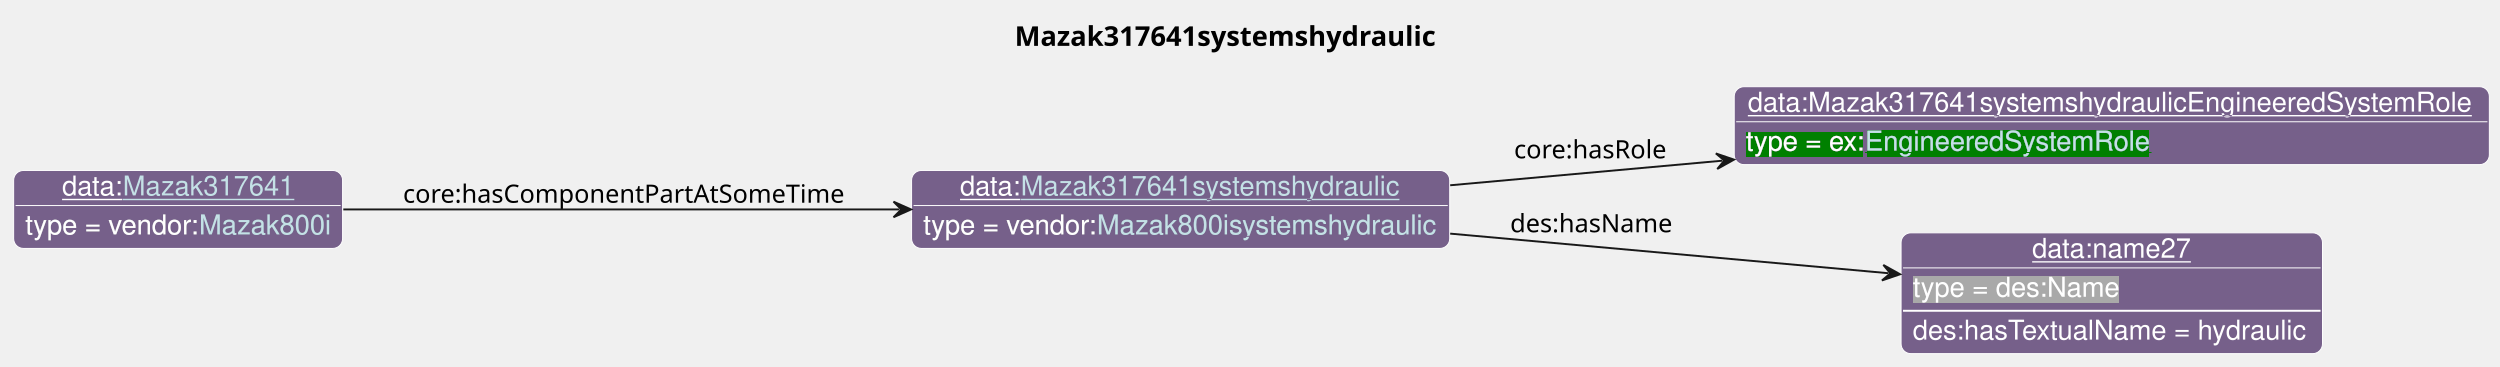
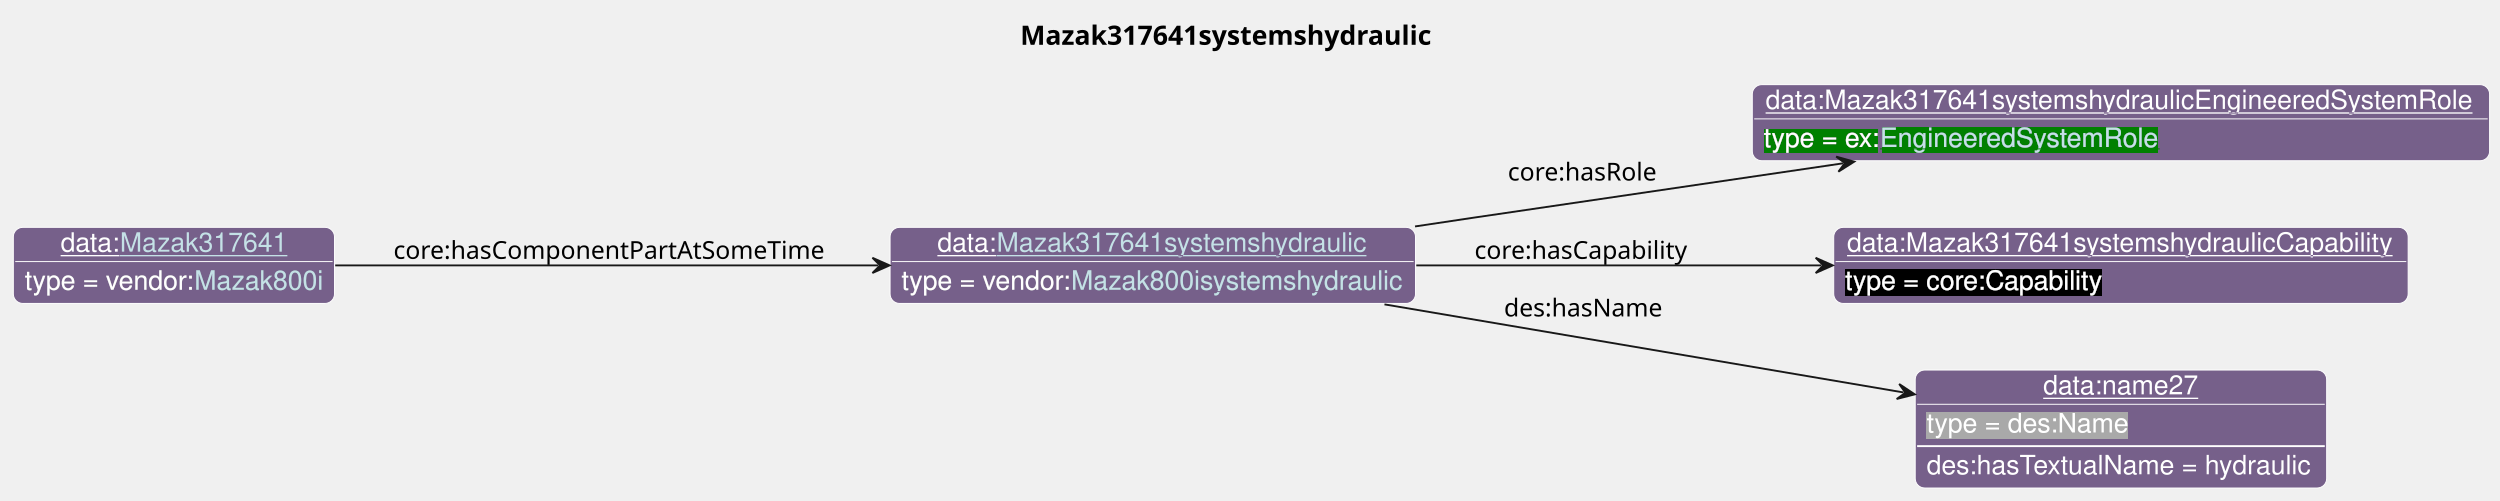
- <svg xmlns="http://www.w3.org/2000/svg" xmlns:xlink="http://www.w3.org/1999/xlink" contentStyleType="text/css" data-diagram-type="CLASS" height="188px" preserveAspectRatio="none" style="width:1283px;height:188px;background:#FFFFFF;" version="1.1" viewBox="0 0 1283 188" width="1283px" zoomAndPan="magnify">
+ <svg xmlns="http://www.w3.org/2000/svg" xmlns:xlink="http://www.w3.org/1999/xlink" contentStyleType="text/css" data-diagram-type="CLASS" height="263px" preserveAspectRatio="none" style="width:1314px;height:263px;background:#FFFFFF;" version="1.1" viewBox="0 0 1314 263" width="1314px" zoomAndPan="magnify">
  <defs>
-     <filter height="1" id="b1gxpqnebtzm940" width="1" x="0" y="0">
+     <filter height="1" id="bcvzrtevjavgg0" width="1" x="0" y="0">
      <feFlood flood-color="#76608A" result="flood" />
      <feComposite in="SourceGraphic" in2="flood" operator="over" />
    </filter>
-     <filter height="1" id="b1gxpqnebtzm941" width="1" x="0" y="0">
+     <filter height="1" id="bcvzrtevjavgg1" width="1" x="0" y="0">
      <feFlood flood-color="#008000" result="flood" />
      <feComposite in="SourceGraphic" in2="flood" operator="over" />
    </filter>
-     <filter height="1" id="b1gxpqnebtzm942" width="1" x="0" y="0">
+     <filter height="1" id="bcvzrtevjavgg2" width="1" x="0" y="0">
+       <feFlood flood-color="#000000" result="flood" />
+       <feComposite in="SourceGraphic" in2="flood" operator="over" />
+     </filter>
+     <filter height="1" id="bcvzrtevjavgg3" width="1" x="0" y="0">
      <feFlood flood-color="#A9A9A9" result="flood" />
      <feComposite in="SourceGraphic" in2="flood" operator="over" />
    </filter>
  </defs>
  <g>
    <g class="title" data-source-line="13">
-       <text fill="#000000" font-family="sans-serif" font-size="14" font-weight="bold" lengthAdjust="spacing" textLength="228.054" x="520.741" y="23.535">Mazak317641systemshydraulic</text>
+       <text fill="#000000" font-family="sans-serif" font-size="14" font-weight="bold" lengthAdjust="spacing" textLength="228.054" x="536.241" y="23.535">Mazak317641systemshydraulic</text>
    </g>
    <g class="entity" data-entity="o0" data-source-line="131" data-uid="ent0002" id="entity_o0">
-       <rect fill="#76608A" height="40" rx="5" ry="5" style="stroke:#FFFFFF;stroke-width:0.5;" width="276.182" x="467.82" y="87.488" />
-       <text fill="#FFFFFF" font-family="Helvetica" font-size="14" lengthAdjust="spacing" text-decoration="underline" textLength="31.138" x="492.684" y="100.269">data:</text>
+       <rect fill="#76608A" height="40" rx="5" ry="5" style="stroke:#FFFFFF;stroke-width:0.5;" width="276.182" x="467.82" y="119.488" />
+       <text fill="#FFFFFF" font-family="Helvetica" font-size="14" lengthAdjust="spacing" text-decoration="underline" textLength="31.138" x="492.684" y="132.269">data:</text>
      <a href="./Mazak317641systemshydraulic.html" target="_top" title="./Mazak317641systemshydraulic.html" xlink:actuate="onRequest" xlink:href="./Mazak317641systemshydraulic.html" xlink:show="new" xlink:title="./Mazak317641systemshydraulic.html" xlink:type="simple">
-         <text fill="#C4E1E6" font-family="Helvetica" font-size="14" lengthAdjust="spacing" text-decoration="underline" textLength="195.316" x="523.822" y="100.269">Mazak317641systemshydraulic</text>
+         <text fill="#C4E1E6" font-family="Helvetica" font-size="14" lengthAdjust="spacing" text-decoration="underline" textLength="195.316" x="523.822" y="132.269">Mazak317641systemshydraulic</text>
      </a>
-       <line style="stroke:#FFFFFF;stroke-width:0.5;" x1="468.82" x2="743.002" y1="105.488" y2="105.488" />
-       <text fill="#FFFFFF" filter="url(#b1gxpqnebtzm940)" font-family="Helvetica" font-size="14" lengthAdjust="spacing" textLength="89.113" x="473.82" y="120.269">type = vendor:</text>
+       <line style="stroke:#FFFFFF;stroke-width:0.5;" x1="468.82" x2="743.002" y1="137.488" y2="137.488" />
+       <text fill="#FFFFFF" filter="url(#bcvzrtevjavgg0)" font-family="Helvetica" font-size="14" lengthAdjust="spacing" textLength="89.113" x="473.82" y="152.269">type = vendor:</text>
      <a href="../Mazak.html#Mazak800isystemshydraulic" target="_top" title="../Mazak.html#Mazak800isystemshydraulic" xlink:actuate="onRequest" xlink:href="../Mazak.html#Mazak800isystemshydraulic" xlink:show="new" xlink:title="../Mazak.html#Mazak800isystemshydraulic" xlink:type="simple">
-         <text fill="#C4E1E6" filter="url(#b1gxpqnebtzm940)" font-family="Helvetica" font-size="14" lengthAdjust="spacing" textLength="175.068" x="562.933" y="120.269">Mazak800isystemshydraulic</text>
-         <line style="stroke:#76608A;stroke-width:0.5;" x1="562.933" x2="738.002" y1="121.269" y2="121.269" />
+         <text fill="#C4E1E6" filter="url(#bcvzrtevjavgg0)" font-family="Helvetica" font-size="14" lengthAdjust="spacing" textLength="175.068" x="562.933" y="152.269">Mazak800isystemshydraulic</text>
+         <line style="stroke:#76608A;stroke-width:0.5;" x1="562.933" x2="738.002" y1="153.269" y2="153.269" />
      </a>
    </g>
    <g class="entity" data-entity="o1" data-source-line="131" data-uid="ent0003" id="entity_o1">
-       <rect fill="#76608A" height="40" rx="5" ry="5" style="stroke:#FFFFFF;stroke-width:0.5;" width="387.536" x="890" y="44.488" />
-       <text fill="#FFFFFF" font-family="Helvetica" font-size="14" lengthAdjust="spacing" text-decoration="underline" textLength="373.536" x="897" y="57.269">data:Mazak317641systemshydraulicEngineeredSystemRole</text>
-       <line style="stroke:#FFFFFF;stroke-width:0.5;" x1="891" x2="1276.536" y1="62.488" y2="62.488" />
-       <text fill="#FFFFFF" filter="url(#b1gxpqnebtzm941)" font-family="Helvetica" font-size="14" lengthAdjust="spacing" textLength="61.093" x="896" y="77.269">type = ex:</text>
+       <rect fill="#76608A" height="40" rx="5" ry="5" style="stroke:#FFFFFF;stroke-width:0.5;" width="387.536" x="921" y="44.488" />
+       <text fill="#FFFFFF" font-family="Helvetica" font-size="14" lengthAdjust="spacing" text-decoration="underline" textLength="373.536" x="928" y="57.269">data:Mazak317641systemshydraulicEngineeredSystemRole</text>
+       <line style="stroke:#FFFFFF;stroke-width:0.5;" x1="922" x2="1307.536" y1="62.488" y2="62.488" />
+       <text fill="#FFFFFF" filter="url(#bcvzrtevjavgg1)" font-family="Helvetica" font-size="14" lengthAdjust="spacing" textLength="61.093" x="927" y="77.269">type = ex:</text>
      <a href="../Example.html#EngineeredSystemRole" target="_top" title="../Example.html#EngineeredSystemRole" xlink:actuate="onRequest" xlink:href="../Example.html#EngineeredSystemRole" xlink:show="new" xlink:title="../Example.html#EngineeredSystemRole" xlink:type="simple">
-         <text fill="#C4E1E6" filter="url(#b1gxpqnebtzm941)" font-family="Helvetica" font-size="14" lengthAdjust="spacing" textLength="147.082" x="957.093" y="77.269">EngineeredSystemRole</text>
-         <line style="stroke:#008000;stroke-width:0.5;" x1="957.093" x2="1104.175" y1="78.269" y2="78.269" />
+         <text fill="#C4E1E6" filter="url(#bcvzrtevjavgg1)" font-family="Helvetica" font-size="14" lengthAdjust="spacing" textLength="147.082" x="988.093" y="77.269">EngineeredSystemRole</text>
+         <line style="stroke:#008000;stroke-width:0.5;" x1="988.093" x2="1135.175" y1="78.269" y2="78.269" />
      </a>
    </g>
    <g class="entity" data-entity="o2" data-source-line="131" data-uid="ent0004" id="entity_o2">
-       <rect fill="#76608A" height="62" rx="5" ry="5" style="stroke:#FFFFFF;stroke-width:0.5;" width="216.272" x="975.63" y="119.488" />
-       <text fill="#FFFFFF" font-family="Helvetica" font-size="14" lengthAdjust="spacing" text-decoration="underline" textLength="81.731" x="1042.9" y="132.269">data:name27</text>
-       <line style="stroke:#FFFFFF;stroke-width:0.5;" x1="976.63" x2="1190.901" y1="137.488" y2="137.488" />
-       <text fill="#FFFFFF" filter="url(#b1gxpqnebtzm942)" font-family="Helvetica" font-size="14" lengthAdjust="spacing" textLength="106.224" x="981.63" y="152.269">type = des:Name</text>
-       <line style="stroke:#FFFFFF;stroke-width:1;" x1="976.63" x2="1190.901" y1="159.488" y2="159.488" />
-       <text fill="#FFFFFF" font-family="Helvetica" font-size="14" lengthAdjust="spacing" textLength="204.272" x="981.63" y="174.269">des:hasTextualName = hydraulic</text>
+       <rect fill="#76608A" height="40" rx="5" ry="5" style="stroke:#FFFFFF;stroke-width:0.5;" width="301.93" x="963.8" y="119.488" />
+       <text fill="#FFFFFF" font-family="Helvetica" font-size="14" lengthAdjust="spacing" text-decoration="underline" textLength="287.93" x="970.8" y="132.269">data:Mazak317641systemshydraulicCapability</text>
+       <line style="stroke:#FFFFFF;stroke-width:0.5;" x1="964.8" x2="1264.73" y1="137.488" y2="137.488" />
+       <text fill="#FFFFFF" filter="url(#bcvzrtevjavgg2)" font-family="Helvetica" font-size="14" lengthAdjust="spacing" textLength="135.017" x="969.8" y="152.269">type = core:Capability</text>
    </g>
    <g class="entity" data-entity="o3" data-source-line="131" data-uid="ent0005" id="entity_o3">
-       <rect fill="#76608A" height="40" rx="5" ry="5" style="stroke:#FFFFFF;stroke-width:0.5;" width="168.816" x="7" y="87.488" />
-       <text fill="#FFFFFF" font-family="Helvetica" font-size="14" lengthAdjust="spacing" text-decoration="underline" textLength="31.138" x="31.864" y="100.269">data:</text>
+       <rect fill="#76608A" height="62" rx="5" ry="5" style="stroke:#FFFFFF;stroke-width:0.5;" width="216.272" x="1006.63" y="194.488" />
+       <text fill="#FFFFFF" font-family="Helvetica" font-size="14" lengthAdjust="spacing" text-decoration="underline" textLength="81.731" x="1073.9" y="207.269">data:name27</text>
+       <line style="stroke:#FFFFFF;stroke-width:0.5;" x1="1007.63" x2="1221.901" y1="212.488" y2="212.488" />
+       <text fill="#FFFFFF" filter="url(#bcvzrtevjavgg3)" font-family="Helvetica" font-size="14" lengthAdjust="spacing" textLength="106.224" x="1012.63" y="227.269">type = des:Name</text>
+       <line style="stroke:#FFFFFF;stroke-width:1;" x1="1007.63" x2="1221.901" y1="234.488" y2="234.488" />
+       <text fill="#FFFFFF" font-family="Helvetica" font-size="14" lengthAdjust="spacing" textLength="204.272" x="1012.63" y="249.269">des:hasTextualName = hydraulic</text>
+     </g>
+     <g class="entity" data-entity="o4" data-source-line="131" data-uid="ent0006" id="entity_o4">
+       <rect fill="#76608A" height="40" rx="5" ry="5" style="stroke:#FFFFFF;stroke-width:0.5;" width="168.816" x="7" y="119.488" />
+       <text fill="#FFFFFF" font-family="Helvetica" font-size="14" lengthAdjust="spacing" text-decoration="underline" textLength="31.138" x="31.864" y="132.269">data:</text>
      <a href="./Mazak317641.html" target="_top" title="./Mazak317641.html" xlink:actuate="onRequest" xlink:href="./Mazak317641.html" xlink:show="new" xlink:title="./Mazak317641.html" xlink:type="simple">
-         <text fill="#C4E1E6" font-family="Helvetica" font-size="14" lengthAdjust="spacing" text-decoration="underline" textLength="87.951" x="63.002" y="100.269">Mazak317641</text>
+         <text fill="#C4E1E6" font-family="Helvetica" font-size="14" lengthAdjust="spacing" text-decoration="underline" textLength="87.951" x="63.002" y="132.269">Mazak317641</text>
      </a>
-       <line style="stroke:#FFFFFF;stroke-width:0.5;" x1="8" x2="174.816" y1="105.488" y2="105.488" />
-       <text fill="#FFFFFF" filter="url(#b1gxpqnebtzm940)" font-family="Helvetica" font-size="14" lengthAdjust="spacing" textLength="89.113" x="13" y="120.269">type = vendor:</text>
+       <line style="stroke:#FFFFFF;stroke-width:0.5;" x1="8" x2="174.816" y1="137.488" y2="137.488" />
+       <text fill="#FFFFFF" filter="url(#bcvzrtevjavgg0)" font-family="Helvetica" font-size="14" lengthAdjust="spacing" textLength="89.113" x="13" y="152.269">type = vendor:</text>
      <a href="../Mazak.html#Mazak800i" target="_top" title="../Mazak.html#Mazak800i" xlink:actuate="onRequest" xlink:href="../Mazak.html#Mazak800i" xlink:show="new" xlink:title="../Mazak.html#Mazak800i" xlink:type="simple">
-         <text fill="#C4E1E6" filter="url(#b1gxpqnebtzm940)" font-family="Helvetica" font-size="14" lengthAdjust="spacing" textLength="67.703" x="102.113" y="120.269">Mazak800i</text>
-         <line style="stroke:#76608A;stroke-width:0.5;" x1="102.113" x2="169.816" y1="121.269" y2="121.269" />
+         <text fill="#C4E1E6" filter="url(#bcvzrtevjavgg0)" font-family="Helvetica" font-size="14" lengthAdjust="spacing" textLength="67.703" x="102.113" y="152.269">Mazak800i</text>
+         <line style="stroke:#76608A;stroke-width:0.5;" x1="102.113" x2="169.816" y1="153.269" y2="153.269" />
      </a>
    </g>
-     <g class="link" data-entity-1="o0" data-entity-2="o1" data-source-line="195" data-uid="lnk6" id="link_o0_o1">
-       <path codeLine="195" d="M744.23,95.078 C789.66,90.978 835.114,86.868 883.924,82.458" fill="none" id="o0-to-o1" style="stroke:#181818;stroke-width:1;" />
-       <polygon fill="#181818" points="889.9,81.918,880.577,78.744,884.92,82.368,881.296,86.712,889.9,81.918" style="stroke:#181818;stroke-width:1;" />
-       <text fill="#000000" font-family="sans-serif" font-size="13" lengthAdjust="spacing" textLength="80.399" x="777" y="81.267">core:hasRole</text>
+     <g class="link" data-entity-1="o0" data-entity-2="o1" data-source-line="195" data-uid="lnk7" id="link_o0_o1">
+       <path codeLine="195" d="M743.74,119.018 C761.68,116.328 774,114.488 774,114.488 C774,114.488 874.824,99.652 968.654,85.842" fill="none" id="o0-to-o1" style="stroke:#181818;stroke-width:1;" />
+       <polygon fill="#181818" points="974.59,84.968,965.104,82.321,969.643,85.696,966.268,90.236,974.59,84.968" style="stroke:#181818;stroke-width:1;" />
+       <text fill="#000000" font-family="sans-serif" font-size="13" lengthAdjust="spacing" textLength="80.399" x="792.5" y="94.887">core:hasRole</text>
    </g>
-     <g class="link" data-entity-1="o0" data-entity-2="o2" data-source-line="195" data-uid="lnk7" id="link_o0_o2">
-       <path codeLine="195" d="M744.23,119.898 C817.66,126.528 900.794,134.049 969.154,140.219" fill="none" id="o0-to-o2" style="stroke:#181818;stroke-width:1;" />
-       <polygon fill="#181818" points="975.13,140.758,966.526,135.965,970.15,140.309,965.807,143.933,975.13,140.758" style="stroke:#181818;stroke-width:1;" />
-       <text fill="#000000" font-family="sans-serif" font-size="13" lengthAdjust="spacing" textLength="84.202" x="775" y="119.197">des:hasName</text>
+     <g class="link" data-entity-1="o0" data-entity-2="o2" data-source-line="195" data-uid="lnk8" id="link_o0_o2">
+       <path codeLine="195" d="M744.4,139.488 C812.13,139.488 887.92,139.488 957.31,139.488" fill="none" id="o0-to-o2" style="stroke:#181818;stroke-width:1;" />
+       <polygon fill="#181818" points="963.31,139.488,954.31,135.488,958.31,139.488,954.31,143.488,963.31,139.488" style="stroke:#181818;stroke-width:1;" />
+       <text fill="#000000" font-family="sans-serif" font-size="13" lengthAdjust="spacing" textLength="115.838" x="775" y="136.057">core:hasCapability</text>
    </g>
-     <g class="link" data-entity-1="o3" data-entity-2="o0" data-source-line="195" data-uid="lnk8" id="link_o3_o0">
-       <path codeLine="195" d="M176.18,107.488 C255.07,107.488 368.69,107.488 461.55,107.488" fill="none" id="o3-to-o0" style="stroke:#181818;stroke-width:1;" />
-       <polygon fill="#181818" points="467.55,107.488,458.55,103.488,462.55,107.488,458.55,111.488,467.55,107.488" style="stroke:#181818;stroke-width:1;" />
-       <text fill="#000000" font-family="sans-serif" font-size="13" lengthAdjust="spacing" textLength="230.82" x="206.82" y="104.057">core:hasComponentPartAtSomeTime</text>
+     <g class="link" data-entity-1="o0" data-entity-2="o3" data-source-line="195" data-uid="lnk9" id="link_o0_o3">
+       <path codeLine="195" d="M727.67,159.978 C812.44,174.358 918.865,192.414 1000.505,206.274" fill="none" id="o0-to-o3" style="stroke:#181818;stroke-width:1;" />
+       <polygon fill="#181818" points="1006.42,207.278,998.216,201.828,1001.49,206.441,996.878,209.715,1006.42,207.278" style="stroke:#181818;stroke-width:1;" />
+       <text fill="#000000" font-family="sans-serif" font-size="13" lengthAdjust="spacing" textLength="84.202" x="790.5" y="166.327">des:hasName</text>
+     </g>
+     <g class="link" data-entity-1="o4" data-entity-2="o0" data-source-line="195" data-uid="lnk10" id="link_o4_o0">
+       <path codeLine="195" d="M176.18,139.488 C255.07,139.488 368.69,139.488 461.55,139.488" fill="none" id="o4-to-o0" style="stroke:#181818;stroke-width:1;" />
+       <polygon fill="#181818" points="467.55,139.488,458.55,135.488,462.55,139.488,458.55,143.488,467.55,139.488" style="stroke:#181818;stroke-width:1;" />
+       <text fill="#000000" font-family="sans-serif" font-size="13" lengthAdjust="spacing" textLength="230.82" x="206.82" y="136.057">core:hasComponentPartAtSomeTime</text>
    </g>
  </g>
</svg>
